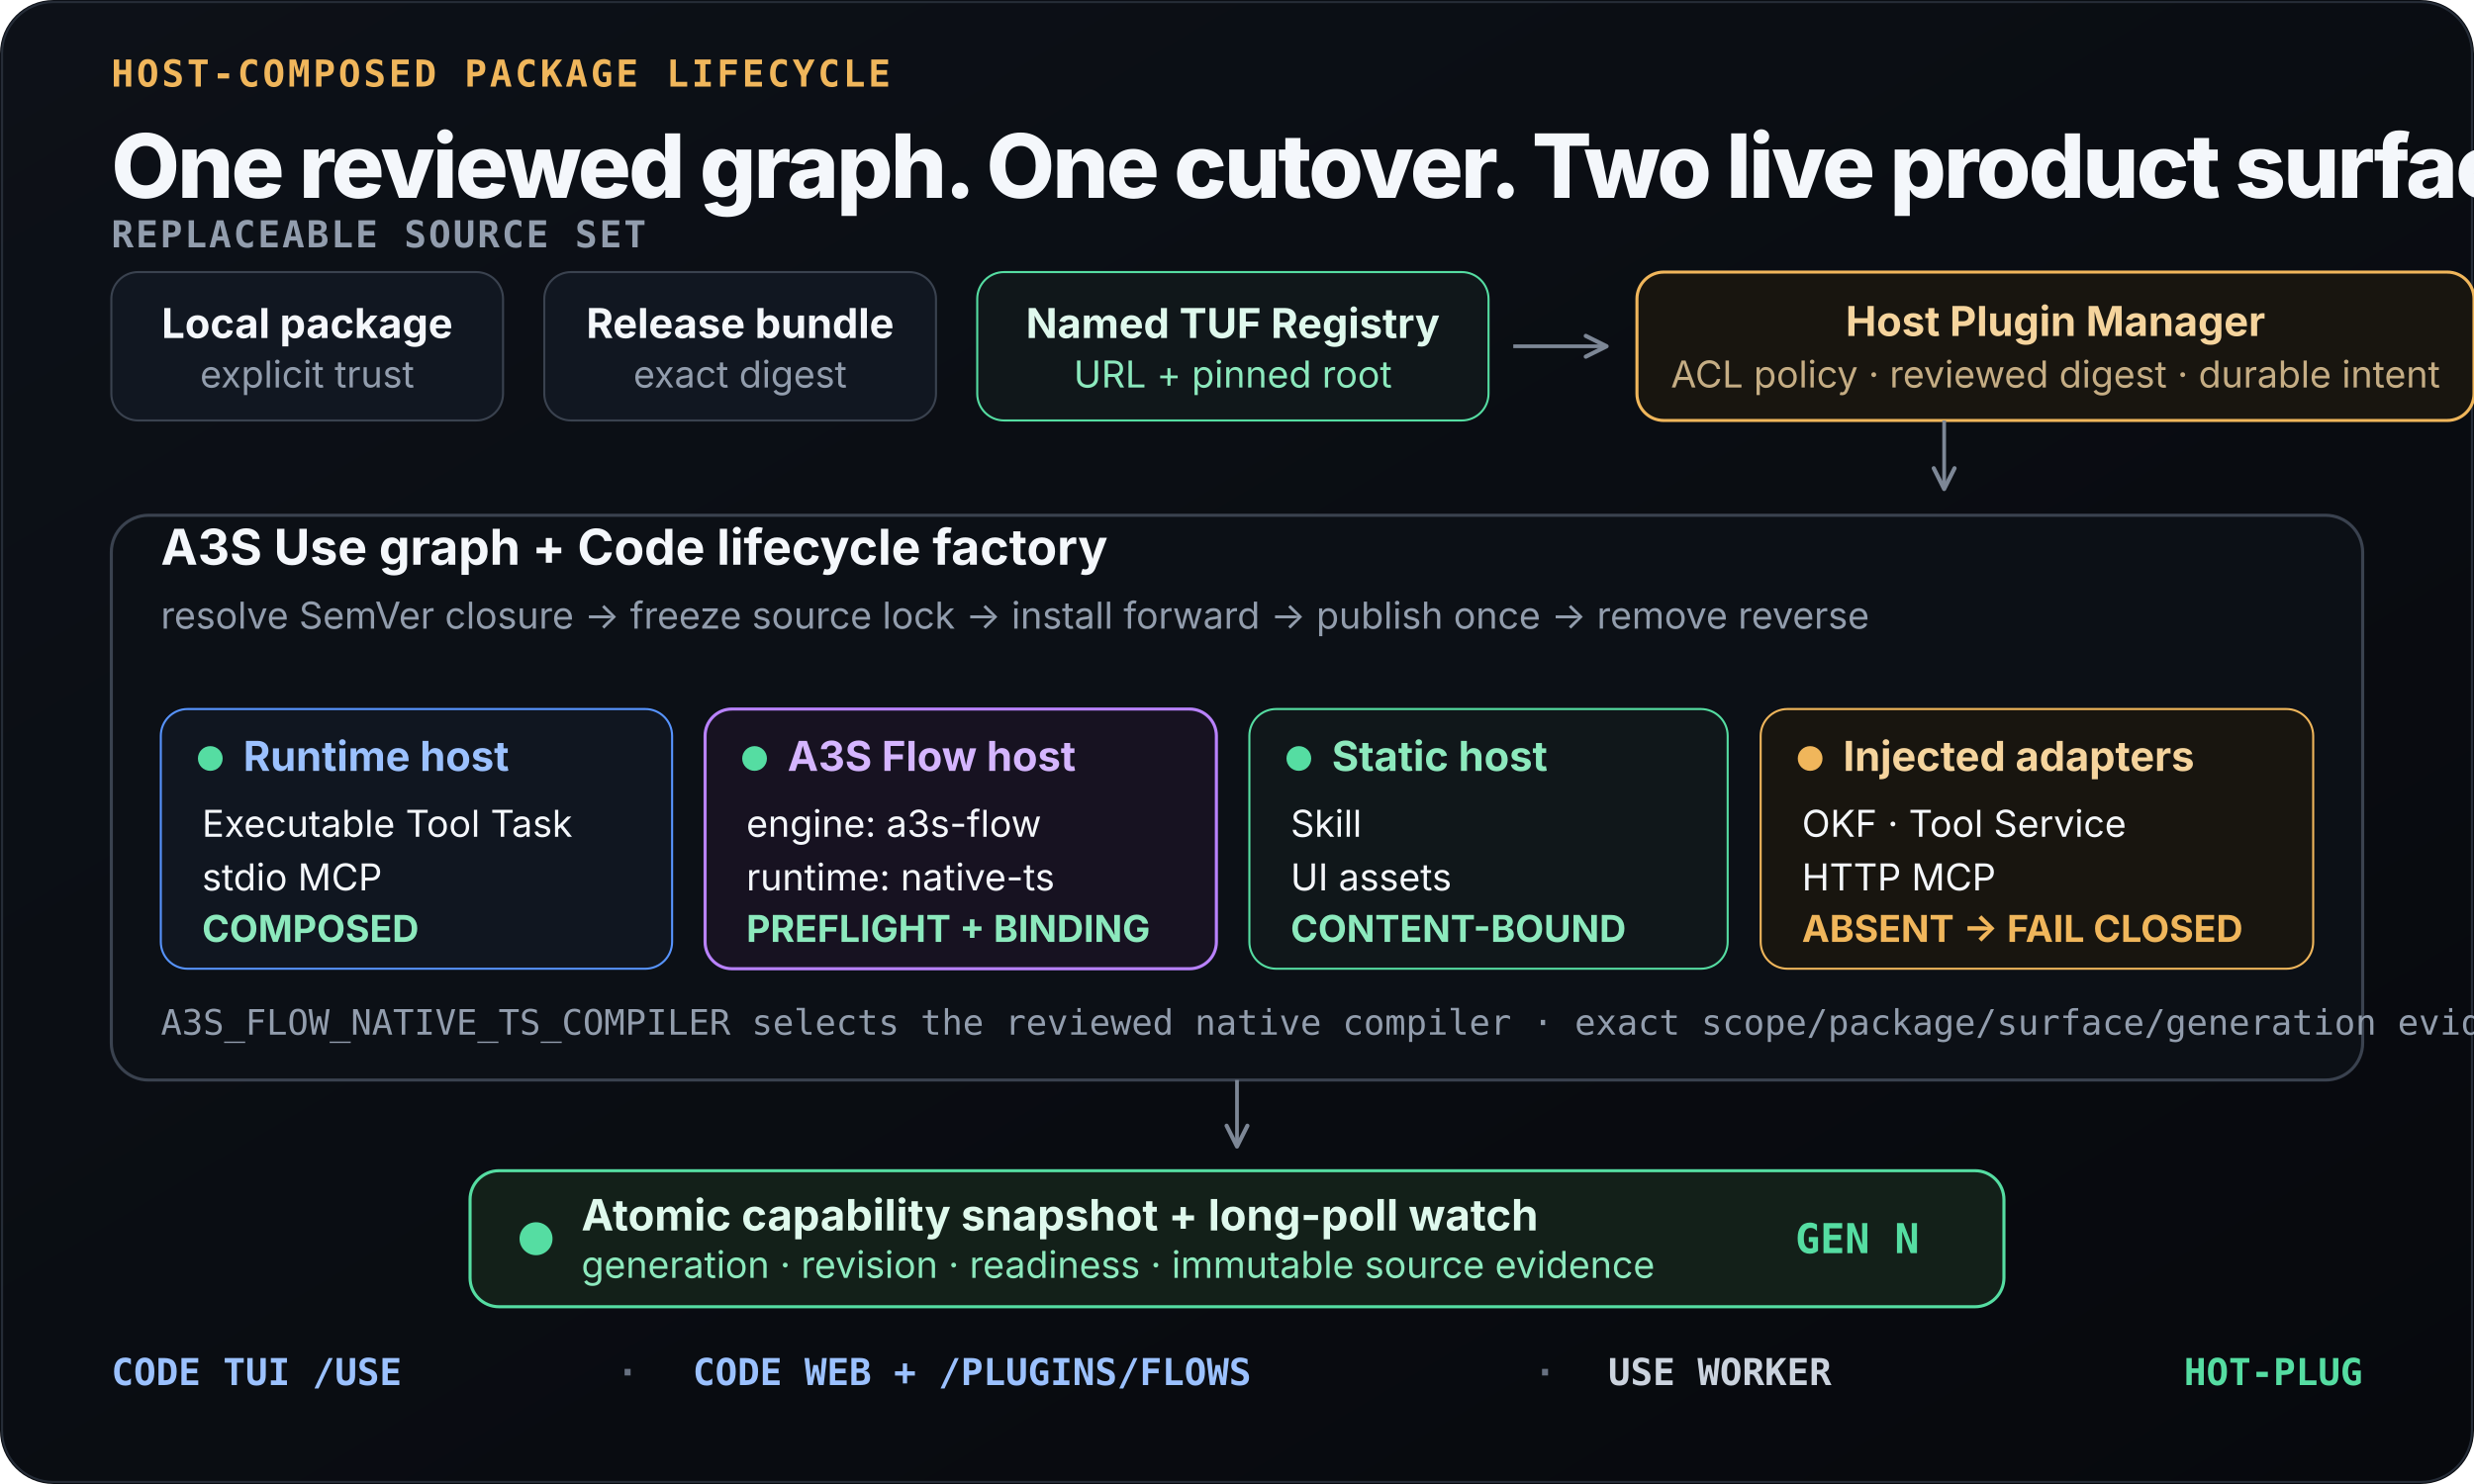
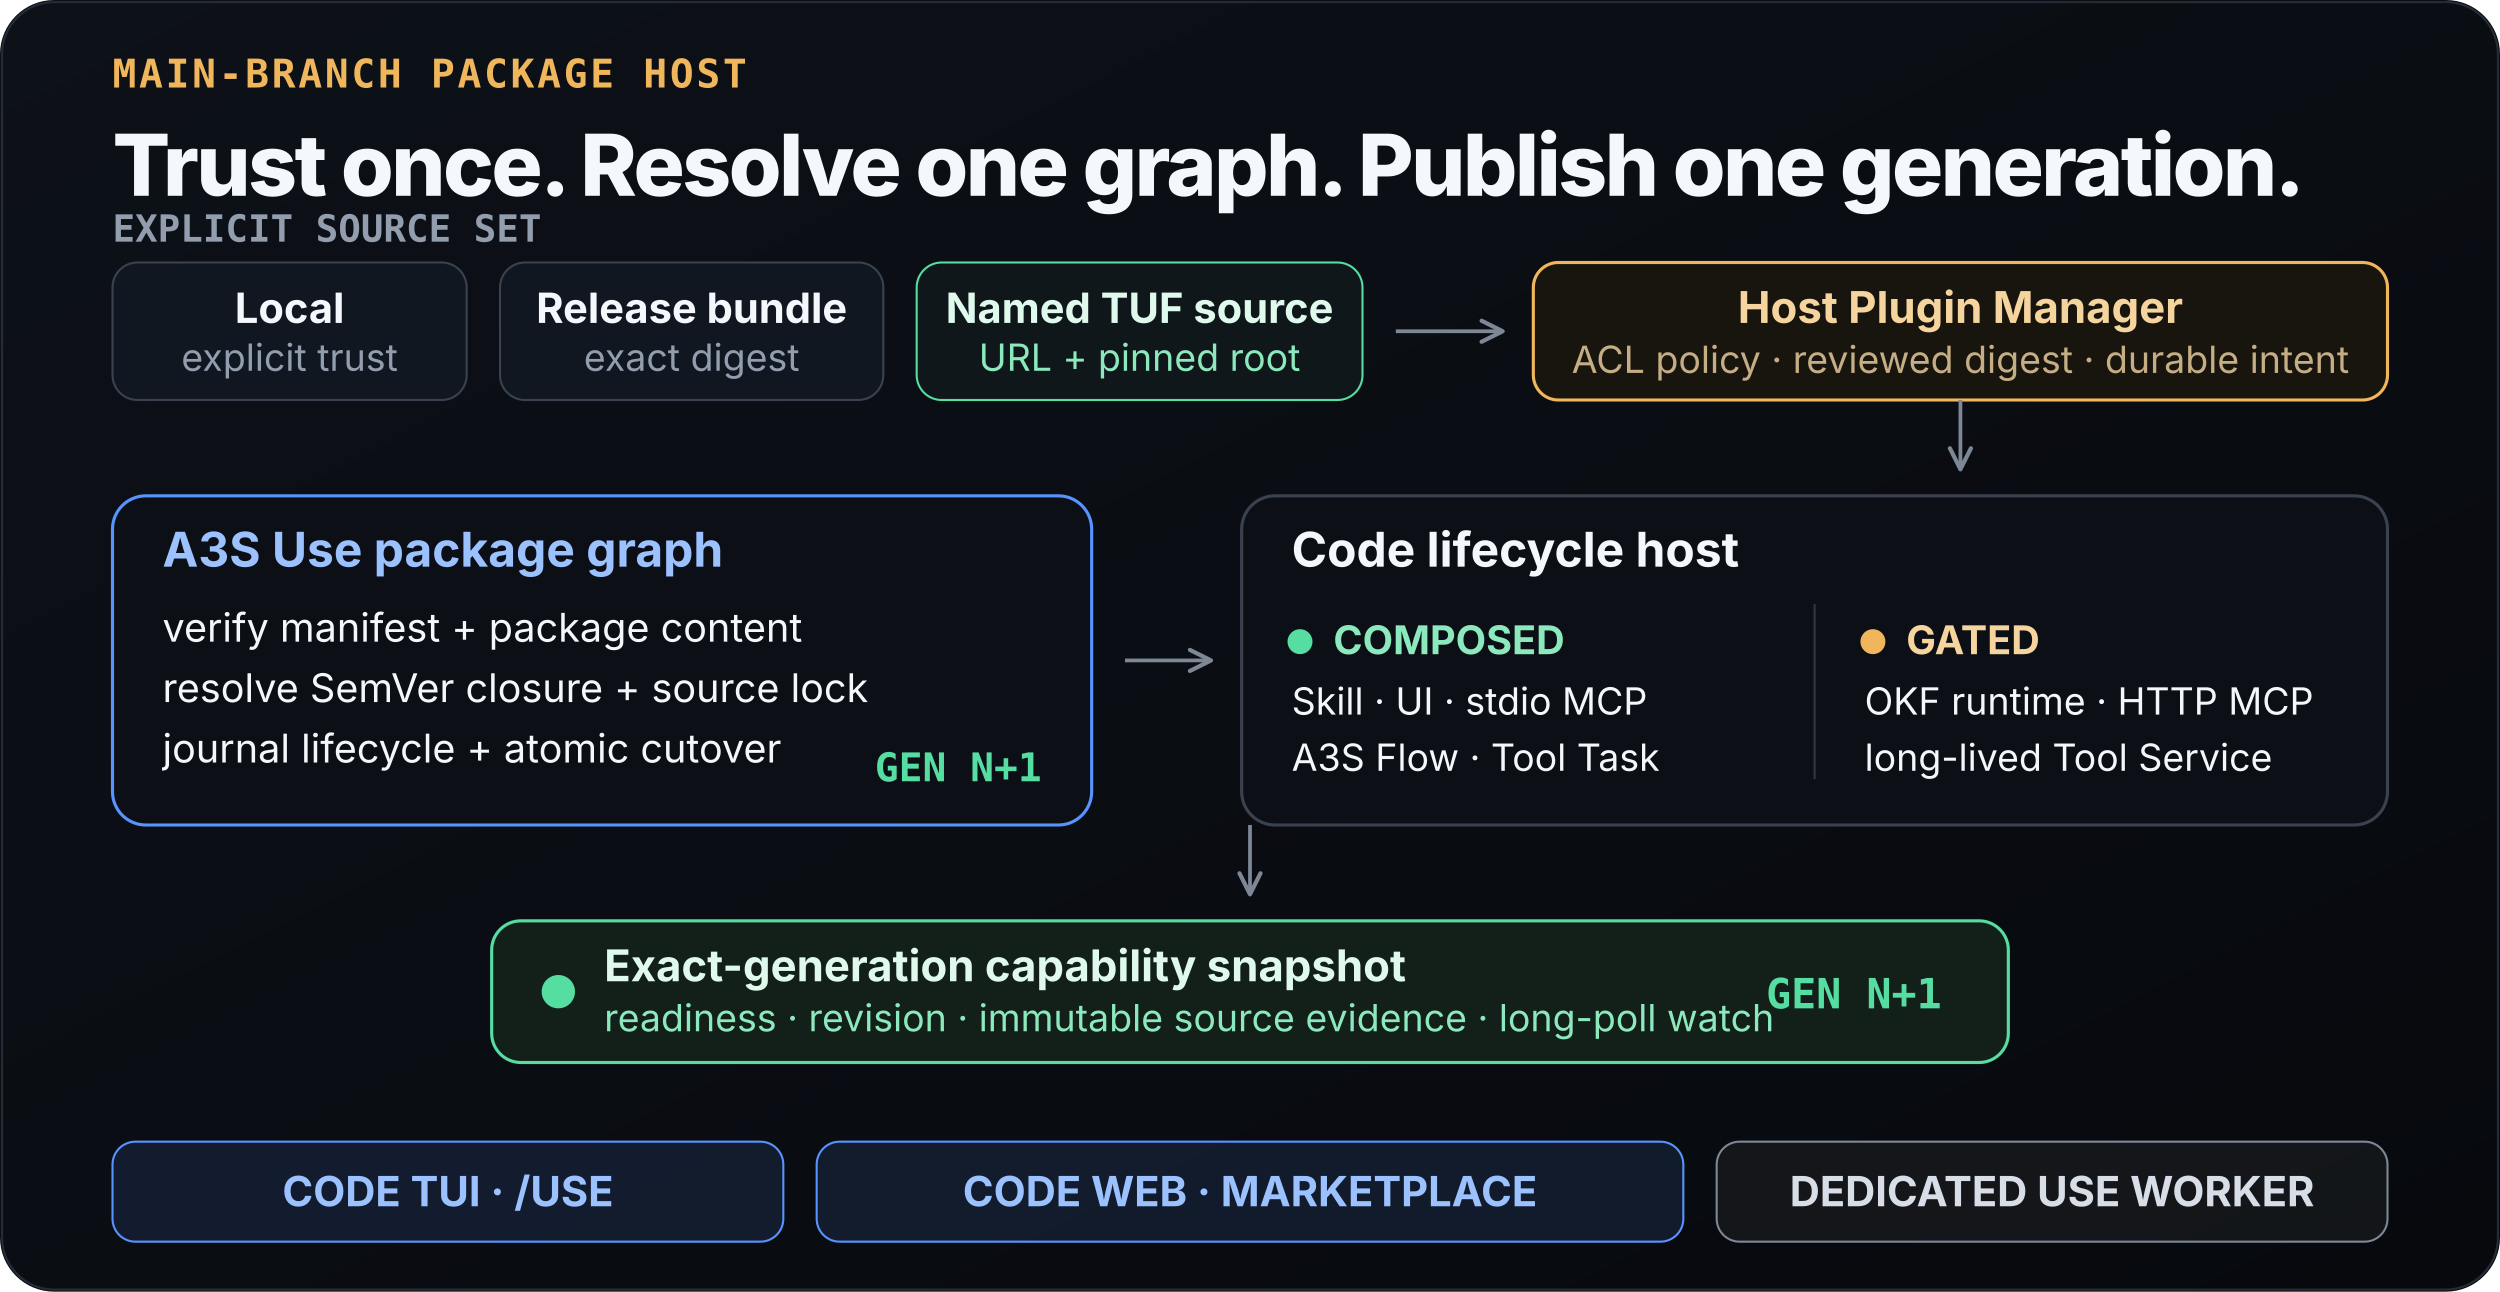
- <svg xmlns="http://www.w3.org/2000/svg" width="1200" height="720" viewBox="0 0 1200 720" role="img" aria-labelledby="title desc">
+ <svg xmlns="http://www.w3.org/2000/svg" width="1200" height="620" viewBox="0 0 1200 620" role="img" aria-labelledby="title desc">
  <defs>
    <linearGradient id="background" x1="0" y1="0" x2="1" y2="1">
      <stop offset="0" stop-color="#0d1118" />
      <stop offset="1" stop-color="#07090d" />
    </linearGradient>
    <marker id="arrow" viewBox="0 0 10 10" refX="8" refY="5" markerWidth="7" markerHeight="7" orient="auto">
      <path d="M1 1 9 5 1 9" fill="none" stroke="#7d8796" stroke-width="1.6" stroke-linecap="round" stroke-linejoin="round" />
    </marker>
  </defs>
-   <rect width="1200" height="720" rx="26" fill="url(#background)" />
-   <rect x="1" y="1" width="1198" height="718" rx="25" fill="none" stroke="#252c37" />
+   <rect width="1200" height="620" rx="26" fill="url(#background)" />
+   <rect x="1" y="1" width="1198" height="618" rx="25" fill="none" stroke="#252c37" />
  <g transform="translate(54 42)">
-     <text fill="#f0b65b" font-family="ui-monospace, SFMono-Regular, Menlo, Consolas, monospace" font-size="18" font-weight="700" letter-spacing="1.4">HOST-COMPOSED PACKAGE LIFECYCLE</text>
-     <text y="54" fill="#f4f7fb" font-family="-apple-system, BlinkMacSystemFont, 'Segoe UI', sans-serif" font-size="43" font-weight="760" letter-spacing="-1.2">One reviewed graph. One cutover. Two live product surfaces.</text>
+     <text fill="#f0b65b" font-family="ui-monospace, SFMono-Regular, Menlo, Consolas, monospace" font-size="19" font-weight="700" letter-spacing="1.3">MAIN-BRANCH PACKAGE HOST</text>
+     <text y="52" fill="#f4f7fb" font-family="-apple-system, BlinkMacSystemFont, 'Segoe UI', sans-serif" font-size="41" font-weight="770" letter-spacing="-1.2">Trust once. Resolve one graph. Publish one generation.</text>
  </g>
-   <g id="sources" transform="translate(54 132)" font-family="-apple-system, BlinkMacSystemFont, 'Segoe UI', sans-serif">
-     <text y="-12" fill="#929dad" font-family="ui-monospace, SFMono-Regular, Menlo, Consolas, monospace" font-size="18" font-weight="700" letter-spacing="1">REPLACEABLE SOURCE SET</text>
+   <g id="sources" transform="translate(54 126)" font-family="-apple-system, BlinkMacSystemFont, 'Segoe UI', sans-serif">
+     <text y="-10" fill="#929dad" font-family="ui-monospace, SFMono-Regular, Menlo, Consolas, monospace" font-size="18" font-weight="700">EXPLICIT SOURCE SET</text>
    <g>
-       <rect width="190" height="72" rx="13" fill="#111721" stroke="#3a424f" />
-       <text x="95" y="32" text-anchor="middle" fill="#f4f7fb" font-size="20" font-weight="700">Local package</text>
-       <text x="95" y="56" text-anchor="middle" fill="#929dad" font-size="18">explicit trust</text>
+       <rect width="170" height="66" rx="12" fill="#111721" stroke="#3a424f" />
+       <text x="85" y="29" text-anchor="middle" fill="#f4f7fb" font-size="20" font-weight="700">Local</text>
+       <text x="85" y="52" text-anchor="middle" fill="#929dad" font-size="18">explicit trust</text>
    </g>
-     <g transform="translate(210)">
-       <rect width="190" height="72" rx="13" fill="#111721" stroke="#3a424f" />
-       <text x="95" y="32" text-anchor="middle" fill="#f4f7fb" font-size="20" font-weight="700">Release bundle</text>
-       <text x="95" y="56" text-anchor="middle" fill="#929dad" font-size="18">exact digest</text>
+     <g transform="translate(186)">
+       <rect width="184" height="66" rx="12" fill="#111721" stroke="#3a424f" />
+       <text x="92" y="29" text-anchor="middle" fill="#f4f7fb" font-size="20" font-weight="700">Release bundle</text>
+       <text x="92" y="52" text-anchor="middle" fill="#929dad" font-size="18">exact digest</text>
    </g>
-     <g transform="translate(420)">
-       <rect width="248" height="72" rx="13" fill="#10171a" stroke="#55dda2" />
-       <text x="124" y="32" text-anchor="middle" fill="#dff9ed" font-size="20" font-weight="700">Named TUF Registry</text>
-       <text x="124" y="56" text-anchor="middle" fill="#8ce9bd" font-size="18">URL + pinned root</text>
+     <g transform="translate(386)">
+       <rect width="214" height="66" rx="12" fill="#10171a" stroke="#55dda2" />
+       <text x="107" y="29" text-anchor="middle" fill="#dff9ed" font-size="20" font-weight="700">Named TUF source</text>
+       <text x="107" y="52" text-anchor="middle" fill="#8ce9bd" font-size="18">URL + pinned root</text>
    </g>
-     <path d="M680 36 H724" fill="none" stroke="#7d8796" stroke-width="1.8" marker-end="url(#arrow)" />
-     <g transform="translate(740)">
-       <rect width="406" height="72" rx="13" fill="#18150f" stroke="#f0b65b" stroke-width="1.5" />
-       <text x="203" y="31" text-anchor="middle" fill="#f5d49d" font-size="20" font-weight="750">Host Plugin Manager</text>
-       <text x="203" y="56" text-anchor="middle" fill="#c5ad84" font-size="18">ACL policy · reviewed digest · durable intent</text>
+     <path d="M616 33 H666" fill="none" stroke="#7d8796" stroke-width="1.8" marker-end="url(#arrow)" />
+     <g transform="translate(682)">
+       <rect width="410" height="66" rx="12" fill="#18150f" stroke="#f0b65b" stroke-width="1.5" />
+       <text x="205" y="29" text-anchor="middle" fill="#f5d49d" font-size="21" font-weight="750">Host Plugin Manager</text>
+       <text x="205" y="53" text-anchor="middle" fill="#c5ad84" font-size="18">ACL policy · reviewed digest · durable intent</text>
    </g>
  </g>
-   <path d="M943 204 V236" fill="none" stroke="#7d8796" stroke-width="1.8" marker-end="url(#arrow)" />
-   <g id="lifecycle" transform="translate(54 250)">
-     <rect width="1092" height="274" rx="18" fill="#0c1016" stroke="#3a424f" stroke-width="1.5" />
-     <g transform="translate(24 24)" font-family="-apple-system, BlinkMacSystemFont, 'Segoe UI', sans-serif">
-       <text fill="#f4f7fb" font-size="24" font-weight="750">A3S Use graph + Code lifecycle factory</text>
-       <text y="31" fill="#929dad" font-size="18">resolve SemVer closure → freeze source lock → install forward → publish once → remove reverse</text>
+   <path d="M941 192 V224" fill="none" stroke="#7d8796" stroke-width="1.8" marker-end="url(#arrow)" />
+   <g id="lifecycle" transform="translate(54 238)" font-family="-apple-system, BlinkMacSystemFont, 'Segoe UI', sans-serif">
+     <g id="use-graph">
+       <rect width="470" height="158" rx="16" fill="#0c1016" stroke="#5794ff" stroke-width="1.5" />
+       <text x="24" y="34" fill="#9bc1ff" font-size="23" font-weight="750">A3S Use package graph</text>
+       <text x="24" y="70" fill="#f4f7fb" font-size="19">verify manifest + package content</text>
+       <text x="24" y="99" fill="#f4f7fb" font-size="19">resolve SemVer closure + source lock</text>
+       <text x="24" y="128" fill="#f4f7fb" font-size="19">journal lifecycle + atomic cutover</text>
+       <text x="446" y="137" text-anchor="end" fill="#55dda2" font-family="ui-monospace, SFMono-Regular, Menlo, Consolas, monospace" font-size="19" font-weight="700">GEN N+1</text>
    </g>
-     <g transform="translate(24 94)" font-family="-apple-system, BlinkMacSystemFont, 'Segoe UI', sans-serif">
-       <g>
-         <rect width="248" height="126" rx="13" fill="#101620" stroke="#5794ff" />
-         <circle cx="24" cy="24" r="6" fill="#55dda2" />
-         <text x="40" y="30" fill="#9bc1ff" font-size="20" font-weight="750">Runtime host</text>
-         <text x="20" y="62" fill="#f4f7fb" font-size="18">Executable Tool Task</text>
-         <text x="20" y="88" fill="#f4f7fb" font-size="18">stdio MCP</text>
-         <text x="20" y="113" fill="#8ce9bd" font-size="18" font-weight="700">COMPOSED</text>
-       </g>
-       <g transform="translate(264)">
-         <rect width="248" height="126" rx="13" fill="#171221" stroke="#b982ff" stroke-width="1.5" />
-         <circle cx="24" cy="24" r="6" fill="#55dda2" />
-         <text x="40" y="30" fill="#d5b5ff" font-size="20" font-weight="750">A3S Flow host</text>
-         <text x="20" y="62" fill="#f4f7fb" font-size="18">engine: a3s-flow</text>
-         <text x="20" y="88" fill="#f4f7fb" font-size="18">runtime: native-ts</text>
-         <text x="20" y="113" fill="#8ce9bd" font-size="18" font-weight="700">PREFLIGHT + BINDING</text>
-       </g>
-       <g transform="translate(528)">
-         <rect width="232" height="126" rx="13" fill="#10171a" stroke="#55dda2" />
-         <circle cx="24" cy="24" r="6" fill="#55dda2" />
-         <text x="40" y="30" fill="#8ce9bd" font-size="20" font-weight="750">Static host</text>
-         <text x="20" y="62" fill="#f4f7fb" font-size="18">Skill</text>
-         <text x="20" y="88" fill="#f4f7fb" font-size="18">UI assets</text>
-         <text x="20" y="113" fill="#8ce9bd" font-size="18" font-weight="700">CONTENT-BOUND</text>
-       </g>
-       <g transform="translate(776)">
-         <rect width="268" height="126" rx="13" fill="#18150f" stroke="#f0b65b" />
-         <circle cx="24" cy="24" r="6" fill="#f0b65b" />
-         <text x="40" y="30" fill="#f5d49d" font-size="20" font-weight="750">Injected adapters</text>
-         <text x="20" y="62" fill="#f4f7fb" font-size="18">OKF · Tool Service</text>
-         <text x="20" y="88" fill="#f4f7fb" font-size="18">HTTP MCP</text>
-         <text x="20" y="113" fill="#f0b65b" font-size="18" font-weight="700">ABSENT → FAIL CLOSED</text>
-       </g>
+     <path d="M486 79 H526" fill="none" stroke="#7d8796" stroke-width="1.8" marker-end="url(#arrow)" />
+     <g id="code-host" transform="translate(542)">
+       <rect width="550" height="158" rx="16" fill="#0c1016" stroke="#3a424f" stroke-width="1.5" />
+       <text x="24" y="34" fill="#f4f7fb" font-size="23" font-weight="750">Code lifecycle host</text>
+       <path d="M275 52 V136" stroke="#2f3742" />
+       <circle cx="28" cy="70" r="6" fill="#55dda2" />
+       <text x="44" y="76" fill="#8ce9bd" font-size="19" font-weight="700">COMPOSED</text>
+       <text x="24" y="105" fill="#f4f7fb" font-size="18">Skill · UI · stdio MCP</text>
+       <text x="24" y="132" fill="#f4f7fb" font-size="18">A3S Flow · Tool Task</text>
+       <circle cx="303" cy="70" r="6" fill="#f0b65b" />
+       <text x="319" y="76" fill="#f5d49d" font-size="19" font-weight="700">GATED</text>
+       <text x="299" y="105" fill="#f4f7fb" font-size="18">OKF runtime · HTTP MCP</text>
+       <text x="299" y="132" fill="#f4f7fb" font-size="18">long-lived Tool Service</text>
    </g>
-     <text x="24" y="252" fill="#929dad" font-family="ui-monospace, SFMono-Regular, Menlo, Consolas, monospace" font-size="17">A3S_FLOW_NATIVE_TS_COMPILER selects the reviewed native compiler · exact scope/package/surface/generation evidence is persisted</text>
  </g>
-   <path d="M600 524 V555" fill="none" stroke="#7d8796" stroke-width="1.8" marker-end="url(#arrow)" />
-   <g id="snapshot" transform="translate(228 568)" font-family="-apple-system, BlinkMacSystemFont, 'Segoe UI', sans-serif">
-     <rect width="744" height="66" rx="14" fill="#132019" stroke="#55dda2" stroke-width="1.5" />
-     <circle cx="32" cy="33" r="8" fill="#55dda2" />
-     <text x="54" y="29" fill="#dff9ed" font-size="21" font-weight="750">Atomic capability snapshot + long-poll watch</text>
-     <text x="54" y="52" fill="#8ce9bd" font-size="18">generation · revision · readiness · immutable source evidence</text>
-     <text x="703" y="40" text-anchor="end" fill="#55dda2" font-family="ui-monospace, SFMono-Regular, Menlo, Consolas, monospace" font-size="20" font-weight="700">GEN N</text>
+   <path d="M600 396 V428" fill="none" stroke="#7d8796" stroke-width="1.8" marker-end="url(#arrow)" />
+   <g id="snapshot" transform="translate(236 442)" font-family="-apple-system, BlinkMacSystemFont, 'Segoe UI', sans-serif">
+     <rect width="728" height="68" rx="14" fill="#132019" stroke="#55dda2" stroke-width="1.5" />
+     <circle cx="32" cy="34" r="8" fill="#55dda2" />
+     <text x="54" y="29" fill="#dff9ed" font-size="21" font-weight="750">Exact-generation capability snapshot</text>
+     <text x="54" y="53" fill="#8ce9bd" font-size="18">readiness · revision · immutable source evidence · long-poll watch</text>
+     <text x="696" y="42" text-anchor="end" fill="#55dda2" font-family="ui-monospace, SFMono-Regular, Menlo, Consolas, monospace" font-size="20" font-weight="700">GEN N+1</text>
  </g>
-   <g id="consumers" transform="translate(54 672)" font-family="ui-monospace, SFMono-Regular, Menlo, Consolas, monospace" font-size="18" font-weight="700">
-     <text fill="#9bc1ff">CODE TUI /USE</text>
-     <text x="245" fill="#677181">·</text>
-     <text x="282" fill="#9bc1ff">CODE WEB + /PLUGINS/FLOWS</text>
-     <text x="690" fill="#677181">·</text>
-     <text x="726" fill="#cbd3de">USE WORKER</text>
-     <text x="1092" text-anchor="end" fill="#55dda2">HOT-PLUG</text>
+   <g id="consumers" transform="translate(54 548)" font-family="-apple-system, BlinkMacSystemFont, 'Segoe UI', sans-serif" font-size="20" font-weight="700">
+     <g>
+       <rect width="322" height="48" rx="11" fill="#5794ff" fill-opacity="0.12" stroke="#5794ff" />
+       <text x="161" y="31" text-anchor="middle" fill="#9bc1ff">CODE TUI · /USE</text>
+     </g>
+     <g transform="translate(338)">
+       <rect width="416" height="48" rx="11" fill="#5794ff" fill-opacity="0.12" stroke="#5794ff" />
+       <text x="208" y="31" text-anchor="middle" fill="#9bc1ff">CODE WEB · MARKETPLACE</text>
+     </g>
+     <g transform="translate(770)">
+       <rect width="322" height="48" rx="11" fill="#f4f7fb" fill-opacity="0.05" stroke="#7d8796" />
+       <text x="161" y="31" text-anchor="middle" fill="#d8dee8">DEDICATED USE WORKER</text>
+     </g>
  </g>
</svg>
